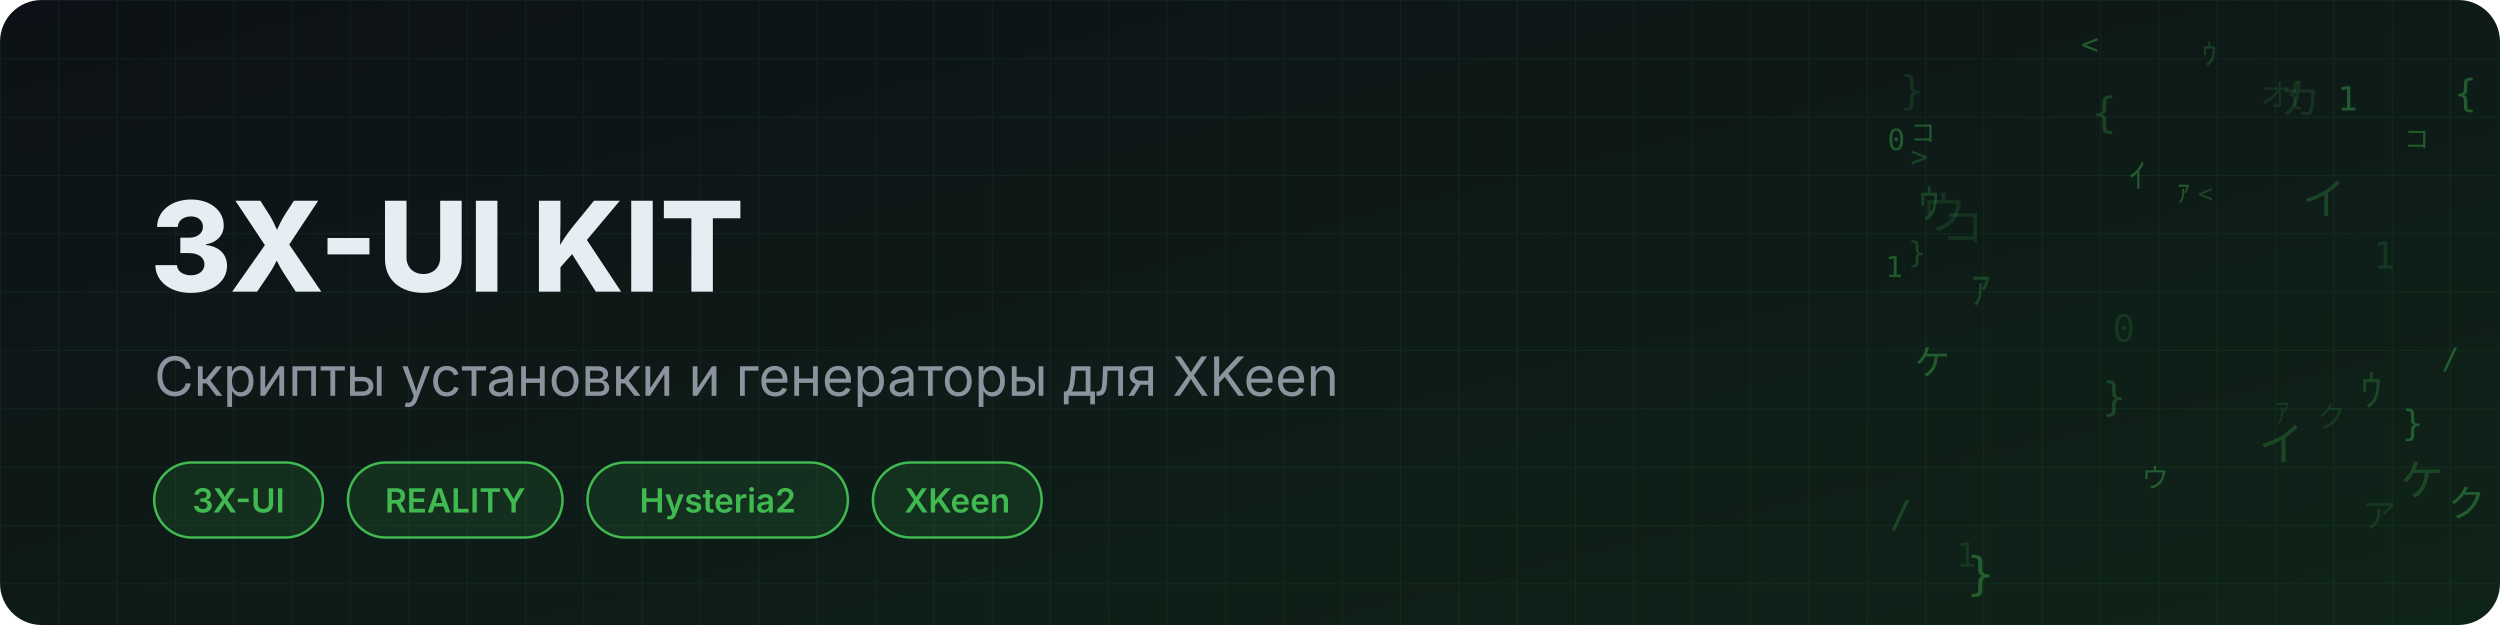
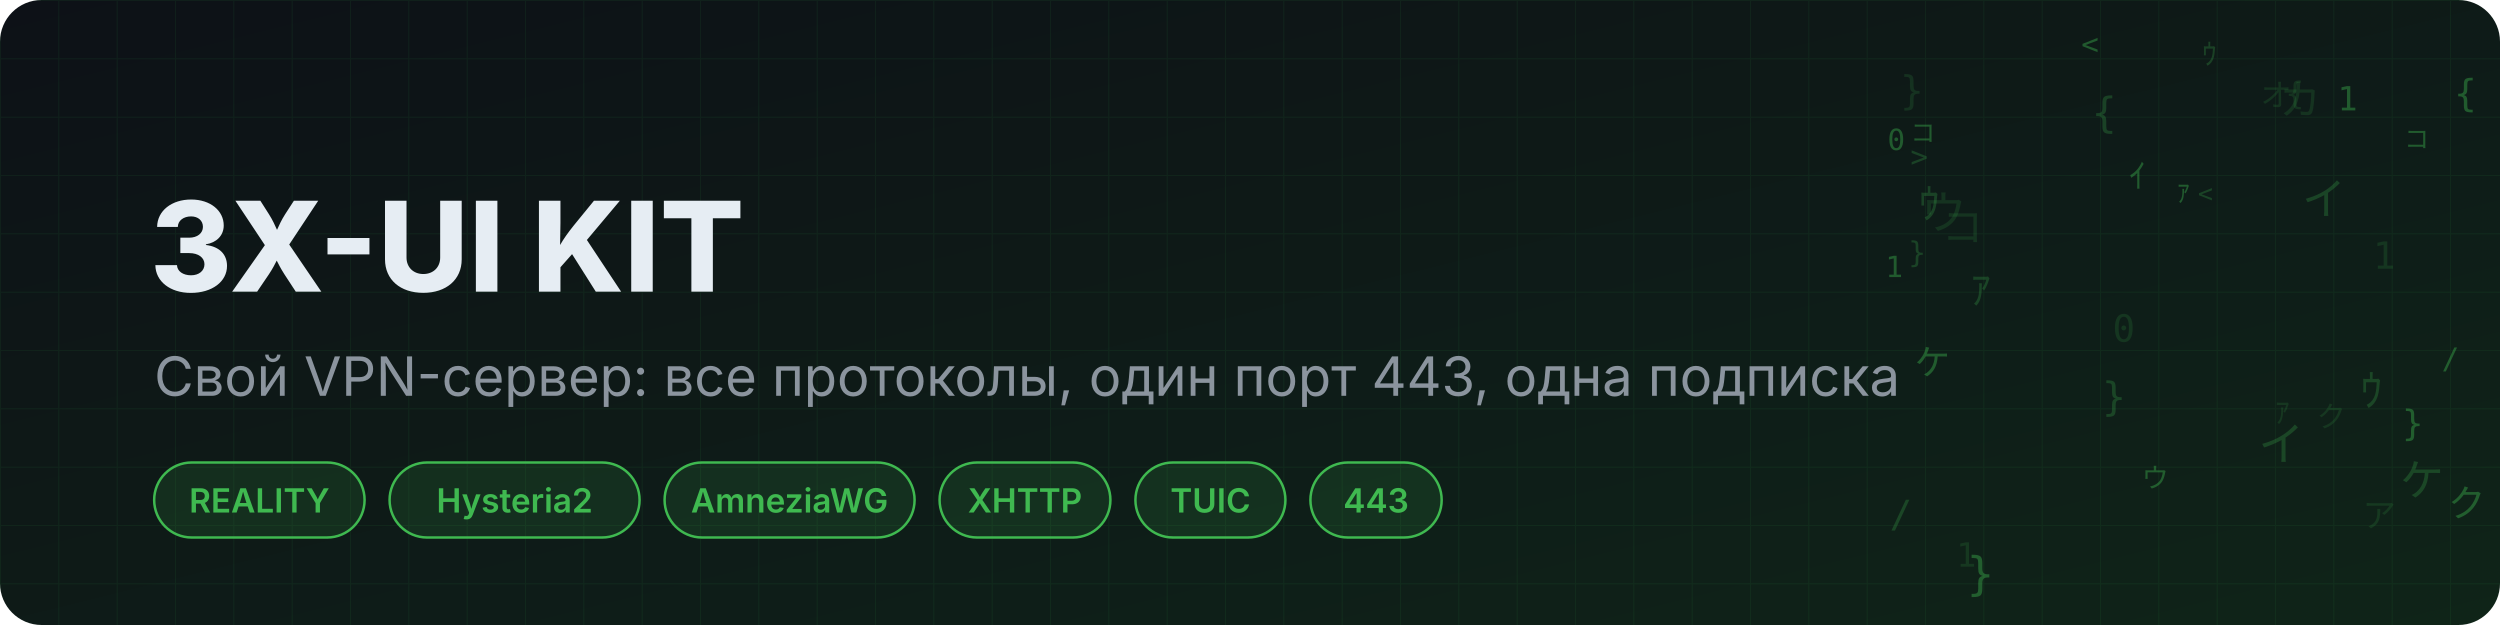
- <svg xmlns="http://www.w3.org/2000/svg" width="1200" height="300" viewBox="0 0 1200 300" role="img" aria-label="3X-UI KIT — скрипты установки и генераторы для XKeen">
+ <svg xmlns="http://www.w3.org/2000/svg" width="1200" height="300" viewBox="0 0 1200 300" role="img" aria-label="3X-UI KIT — свой VPN-сервер: все протоколы, один порт, одна подписка">
  <style>.s{font-family:Inter, -apple-system, 'Segoe UI', Roboto, 'Helvetica Neue', Arial, sans-serif}.m{font-family:'JetBrains Mono', ui-monospace, SFMono-Regular, Menlo, Consolas, monospace}</style>
  <defs>
    <linearGradient id="g" x1="0" y1="0" x2="1" y2="1">
      <stop offset="0" stop-color="#0d1117" />
      <stop offset="1" stop-color="#0f2418" />
    </linearGradient>
    <pattern id="p" width="28" height="28" patternUnits="userSpaceOnUse">
      <path d="M28 0H0V28" fill="none" stroke="#3fb95014" />
    </pattern>
  </defs>
  <rect width="1200" height="300" rx="20" fill="url(#g)" />
  <rect width="1200" height="300" rx="20" fill="url(#p)" />
  <g opacity="0.4">
    <text x="1045" y="97" class="m" font-size="12" fill="#3fb950" font-weight="400" text-anchor="start">ｱ</text>
  </g>
  <g opacity="0.4">
    <text x="917" y="68" class="m" font-size="12" fill="#3fb950" font-weight="400" text-anchor="start">コ</text>
  </g>
  <g opacity="0.15">
    <text x="1139" y="129" class="m" font-size="18" fill="#3fb950" font-weight="400" text-anchor="start">1</text>
  </g>
  <g opacity="0.15">
    <text x="1094" y="55" class="m" font-size="20" fill="#3fb950" font-weight="400" text-anchor="start">カ</text>
  </g>
  <g opacity="0.15">
    <text x="1097" y="50" class="m" font-size="15" fill="#3fb950" font-weight="400" text-anchor="start">{</text>
  </g>
  <g opacity="0.4">
    <text x="1178" y="51" class="m" font-size="18" fill="#3fb950" font-weight="400" text-anchor="start">{</text>
  </g>
  <g opacity="0.4">
    <text x="905" y="133" class="m" font-size="14" fill="#3fb950" font-weight="400" text-anchor="start">1</text>
  </g>
  <g opacity="0.4">
    <text x="1028" y="234" class="m" font-size="13" fill="#3fb950" font-weight="400" text-anchor="start">ウ</text>
  </g>
  <g opacity="0.4">
    <text x="1172" y="177" class="m" font-size="14" fill="#3fb950" font-weight="400" text-anchor="start">/</text>
  </g>
  <g opacity="0.15">
    <text x="932" y="116" class="m" font-size="20" fill="#3fb950" font-weight="400" text-anchor="start">コ</text>
  </g>
  <g opacity="0.15">
    <text x="912" y="50" class="m" font-size="19" fill="#3fb950" font-weight="400" text-anchor="start">}</text>
  </g>
  <g opacity="0.25">
    <text x="1152" y="238" class="m" font-size="21" fill="#3fb950" font-weight="400" text-anchor="start">ケ</text>
  </g>
  <g opacity="0.15">
    <text x="1112" y="205" class="m" font-size="14" fill="#3fb950" font-weight="400" text-anchor="start">ク</text>
  </g>
  <g opacity="0.25">
    <text x="1004" y="61" class="m" font-size="20" fill="#3fb950" font-weight="400" text-anchor="start">{</text>
  </g>
  <g opacity="0.25">
    <text x="1133" y="195" class="m" font-size="21" fill="#3fb950" font-weight="400" text-anchor="start">ｳ</text>
  </g>
  <g opacity="0.25">
    <text x="917" y="80" class="m" font-size="14" fill="#3fb950" font-weight="400" text-anchor="start">&gt;</text>
  </g>
  <g opacity="0.25">
    <text x="1055" y="97" class="m" font-size="12" fill="#3fb950" font-weight="400" text-anchor="start">&lt;</text>
  </g>
  <g opacity="0.4">
    <text x="919" y="180" class="m" font-size="17" fill="#3fb950" font-weight="400" text-anchor="start">ケ</text>
  </g>
  <g opacity="0.15">
    <text x="1134" y="253" class="m" font-size="16" fill="#3fb950" font-weight="400" text-anchor="start">ア</text>
  </g>
  <g opacity="0.4">
    <text x="1122" y="53" class="m" font-size="16" fill="#3fb950" font-weight="400" text-anchor="start">1</text>
  </g>
  <g opacity="0.4">
    <text x="1175" y="248" class="m" font-size="18" fill="#3fb950" font-weight="400" text-anchor="start">ク</text>
  </g>
  <g opacity="0.25">
    <text x="1057" y="31" class="m" font-size="14" fill="#3fb950" font-weight="400" text-anchor="start">ｳ</text>
  </g>
  <g opacity="0.15">
    <text x="939" y="272" class="m" font-size="16" fill="#3fb950" font-weight="400" text-anchor="start">1</text>
  </g>
  <g opacity="0.25">
    <text x="946" y="146" class="m" font-size="19" fill="#3fb950" font-weight="400" text-anchor="start">ｱ</text>
  </g>
  <g opacity="0.25">
    <text x="921" y="105" class="m" font-size="20" fill="#3fb950" font-weight="400" text-anchor="start">ｳ</text>
  </g>
  <g opacity="0.4">
    <text x="1022" y="90" class="m" font-size="16" fill="#3fb950" font-weight="400" text-anchor="start">ｲ</text>
  </g>
  <g opacity="0.15">
    <text x="1092" y="203" class="m" font-size="14" fill="#3fb950" font-weight="400" text-anchor="start">ｱ</text>
  </g>
  <g opacity="0.15">
    <text x="922" y="110" class="m" font-size="22" fill="#3fb950" font-weight="400" text-anchor="start">ウ</text>
  </g>
  <g opacity="0.4">
    <text x="999" y="26" class="m" font-size="14" fill="#3fb950" font-weight="400" text-anchor="start">&lt;</text>
  </g>
  <g opacity="0.15">
    <text x="1014" y="164" class="m" font-size="18" fill="#3fb950" font-weight="400" text-anchor="start">0</text>
  </g>
  <g opacity="0.4">
    <text x="1153" y="209" class="m" font-size="17" fill="#3fb950" font-weight="400" text-anchor="start">}</text>
  </g>
  <g opacity="0.4">
    <text x="944" y="283" class="m" font-size="22" fill="#3fb950" font-weight="400" text-anchor="start">}</text>
  </g>
  <g opacity="0.25">
    <text x="907" y="253" class="m" font-size="18" fill="#3fb950" font-weight="400" text-anchor="start">/</text>
  </g>
  <g opacity="0.25">
    <text x="1084" y="221" class="m" font-size="22" fill="#3fb950" font-weight="400" text-anchor="start">イ</text>
  </g>
  <g opacity="0.15">
    <text x="1085" y="51" class="m" font-size="15" fill="#3fb950" font-weight="400" text-anchor="start">オ</text>
  </g>
  <g opacity="0.25">
    <text x="1105" y="103" class="m" font-size="21" fill="#3fb950" font-weight="400" text-anchor="start">イ</text>
  </g>
  <g opacity="0.4">
    <text x="906" y="72" class="m" font-size="14" fill="#3fb950" font-weight="400" text-anchor="start">0</text>
  </g>
  <g opacity="0.4">
    <text x="1154" y="71" class="m" font-size="12" fill="#3fb950" font-weight="400" text-anchor="start">コ</text>
  </g>
  <g opacity="0.25">
    <text x="916" y="126" class="m" font-size="14" fill="#3fb950" font-weight="400" text-anchor="start">}</text>
  </g>
  <g opacity="0.25">
    <text x="1009" y="197" class="m" font-size="19" fill="#3fb950" font-weight="400" text-anchor="start">}</text>
  </g>
  <text x="72" y="140" class="s" font-size="60" fill="#e6edf3" font-weight="800" text-anchor="start">3X-UI KIT</text>
-   <text x="74" y="190" class="s" font-size="26" fill="#8b949e" font-weight="400" text-anchor="start">Скрипты установки и генераторы для XKeen</text>
-   <rect x="74" y="222" width="81" height="36" rx="18" fill="#3fb95022" stroke="#3fb950" stroke-width="1.2" />
-   <text x="114.5" y="246" class="s" font-size="16" fill="#3fb950" font-weight="600" text-anchor="middle">3X-UI</text>
-   <rect x="167" y="222" width="103" height="36" rx="18" fill="#3fb95022" stroke="#3fb950" stroke-width="1.2" />
-   <text x="218.5" y="246" class="s" font-size="16" fill="#3fb950" font-weight="600" text-anchor="middle">REALITY</text>
-   <rect x="282" y="222" width="125" height="36" rx="18" fill="#3fb95022" stroke="#3fb950" stroke-width="1.2" />
-   <text x="344.5" y="246" class="s" font-size="16" fill="#3fb950" font-weight="600" text-anchor="middle">Hysteria2</text>
-   <rect x="419" y="222" width="81" height="36" rx="18" fill="#3fb95022" stroke="#3fb950" stroke-width="1.2" />
-   <text x="459.5" y="246" class="s" font-size="16" fill="#3fb950" font-weight="600" text-anchor="middle">XKeen</text>
+   <text x="74" y="190" class="s" font-size="26" fill="#8b949e" font-weight="400" text-anchor="start">Свой VPN-сервер: все протоколы, один порт 443, одна подписка</text>
+   <rect x="74" y="222" width="101" height="36" rx="18" fill="#3fb95022" stroke="#3fb950" stroke-width="1.2" />
+   <text x="124.5" y="246" class="s" font-size="16" fill="#3fb950" font-weight="600" text-anchor="middle">REALITY</text>
+   <rect x="187" y="222" width="120" height="36" rx="18" fill="#3fb95022" stroke="#3fb950" stroke-width="1.2" />
+   <text x="247.0" y="246" class="s" font-size="16" fill="#3fb950" font-weight="600" text-anchor="middle">Hysteria2</text>
+   <rect x="319" y="222" width="120" height="36" rx="18" fill="#3fb95022" stroke="#3fb950" stroke-width="1.2" />
+   <text x="379.0" y="246" class="s" font-size="16" fill="#3fb950" font-weight="600" text-anchor="middle">AmneziaWG</text>
+   <rect x="451" y="222" width="82" height="36" rx="18" fill="#3fb95022" stroke="#3fb950" stroke-width="1.2" />
+   <text x="492.0" y="246" class="s" font-size="16" fill="#3fb950" font-weight="600" text-anchor="middle">XHTTP</text>
+   <rect x="545" y="222" width="72" height="36" rx="18" fill="#3fb95022" stroke="#3fb950" stroke-width="1.2" />
+   <text x="581.0" y="246" class="s" font-size="16" fill="#3fb950" font-weight="600" text-anchor="middle">TUIC</text>
+   <rect x="629" y="222" width="63" height="36" rx="18" fill="#3fb95022" stroke="#3fb950" stroke-width="1.2" />
+   <text x="660.5" y="246" class="s" font-size="16" fill="#3fb950" font-weight="600" text-anchor="middle">443</text>
</svg>
